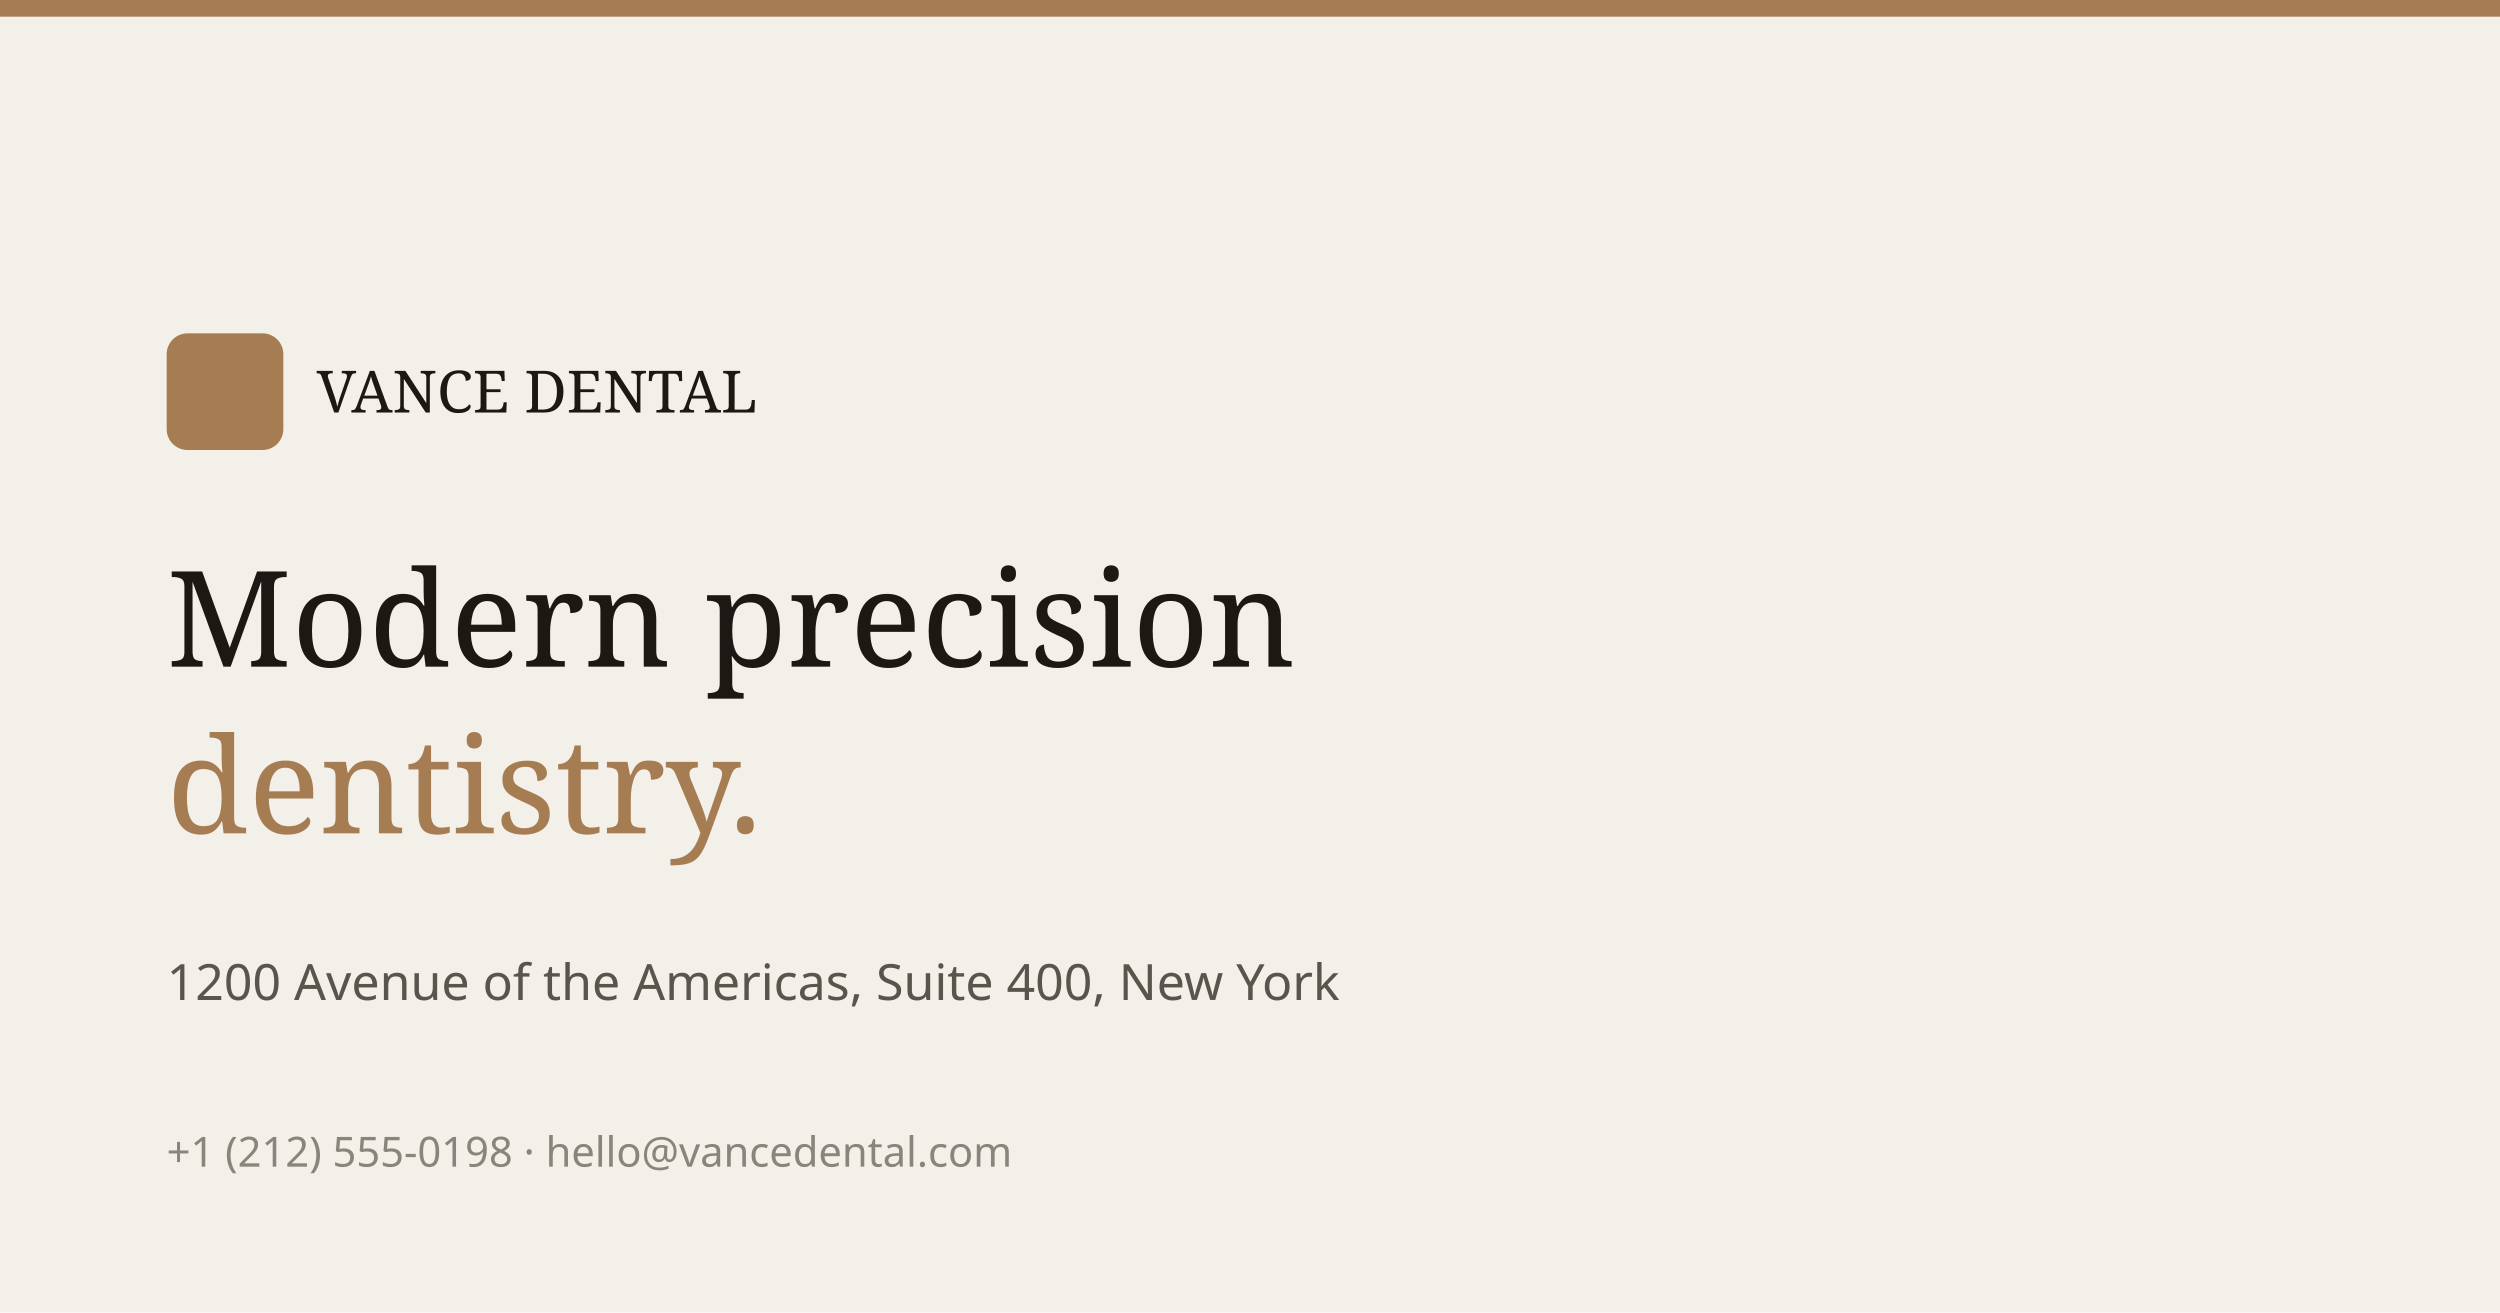
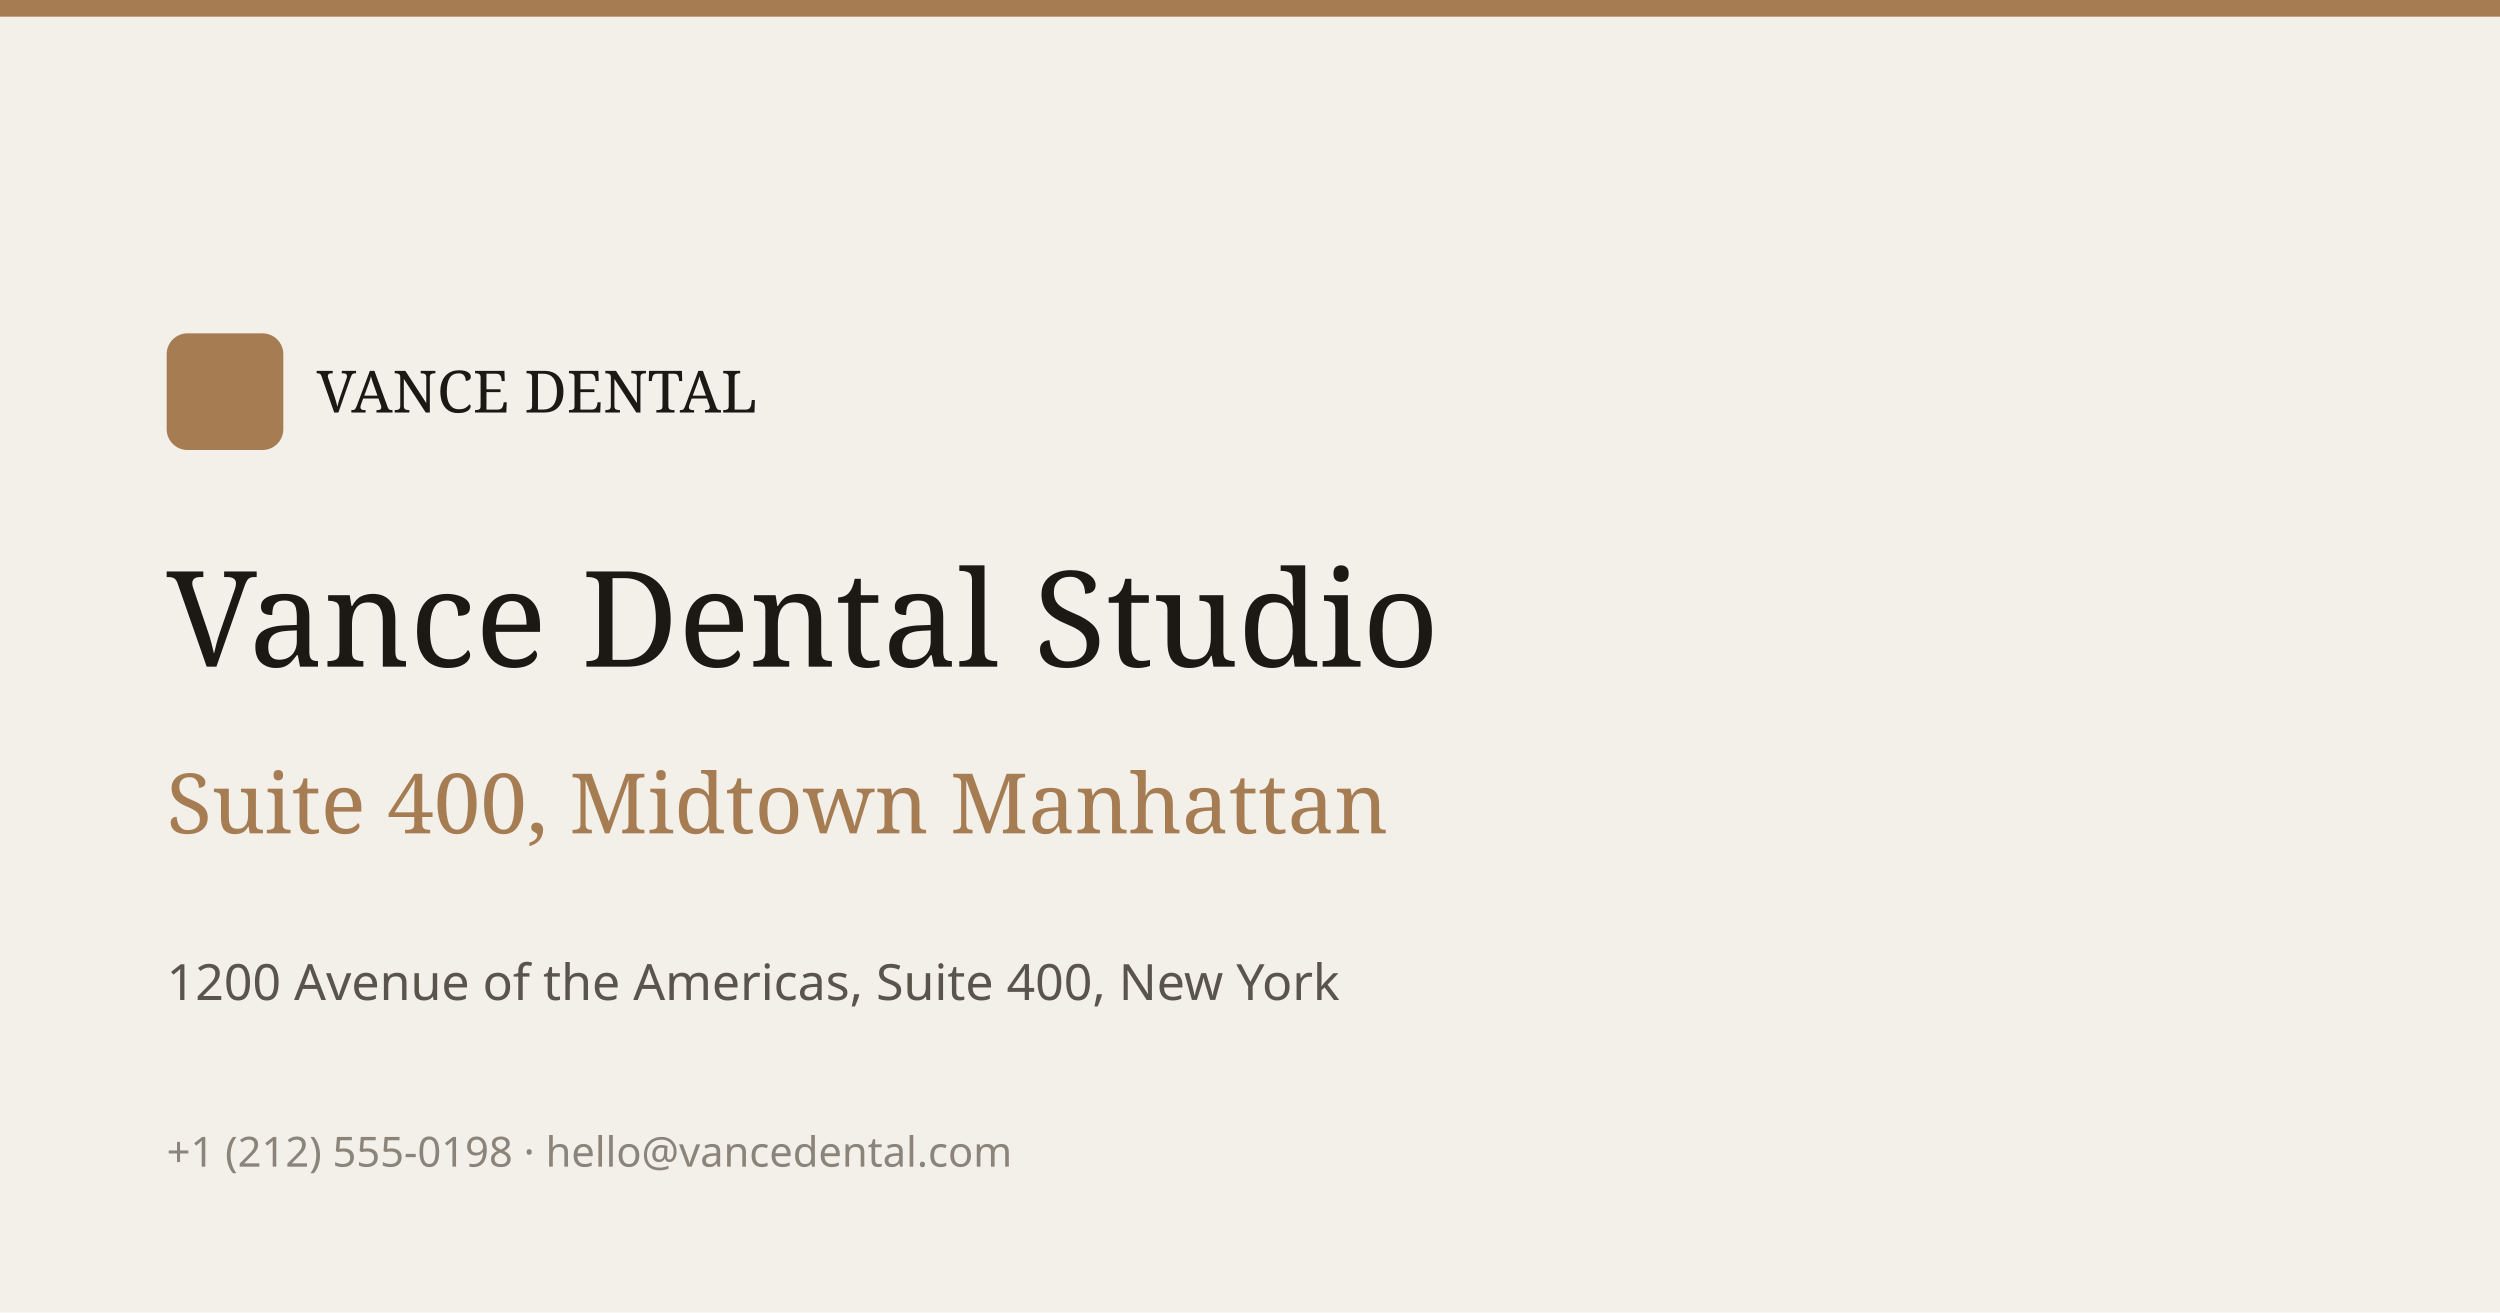
<svg xmlns="http://www.w3.org/2000/svg" width="1200" height="630" viewBox="0 0 1200 630">
  <rect width="1200" height="630" fill="#F3F0EA" />
  <rect x="0" y="0" width="1200" height="8" fill="#A67C52" />
  <rect x="80" y="160" width="56" height="56" rx="10" fill="#A67C52" />
  <text x="152" y="198" font-family="Georgia, serif" font-size="28" fill="#1C1915">VANCE DENTAL</text>
-   <text x="80" y="320" font-family="Georgia, serif" font-size="64" fill="#1C1915">Modern precision</text>
-   <text x="80" y="400" font-family="Georgia, serif" font-size="64" fill="#A67C52">dentistry.</text>
+   <text x="80" y="320" font-family="Georgia, serif" font-size="64" fill="#1C1915">Vance Dental Studio</text>
+   <text x="80" y="400" font-family="Georgia, serif" font-size="40" fill="#A67C52">Suite 400, Midtown Manhattan</text>
  <text x="80" y="480" font-family="system-ui, sans-serif" font-size="24" fill="#5A554C">1200 Avenue of the Americas, Suite 400, New York</text>
  <text x="80" y="560" font-family="system-ui, sans-serif" font-size="20" fill="#8A847A">+1 (212) 555-0198  ·  hello@vancedental.com</text>
</svg>
